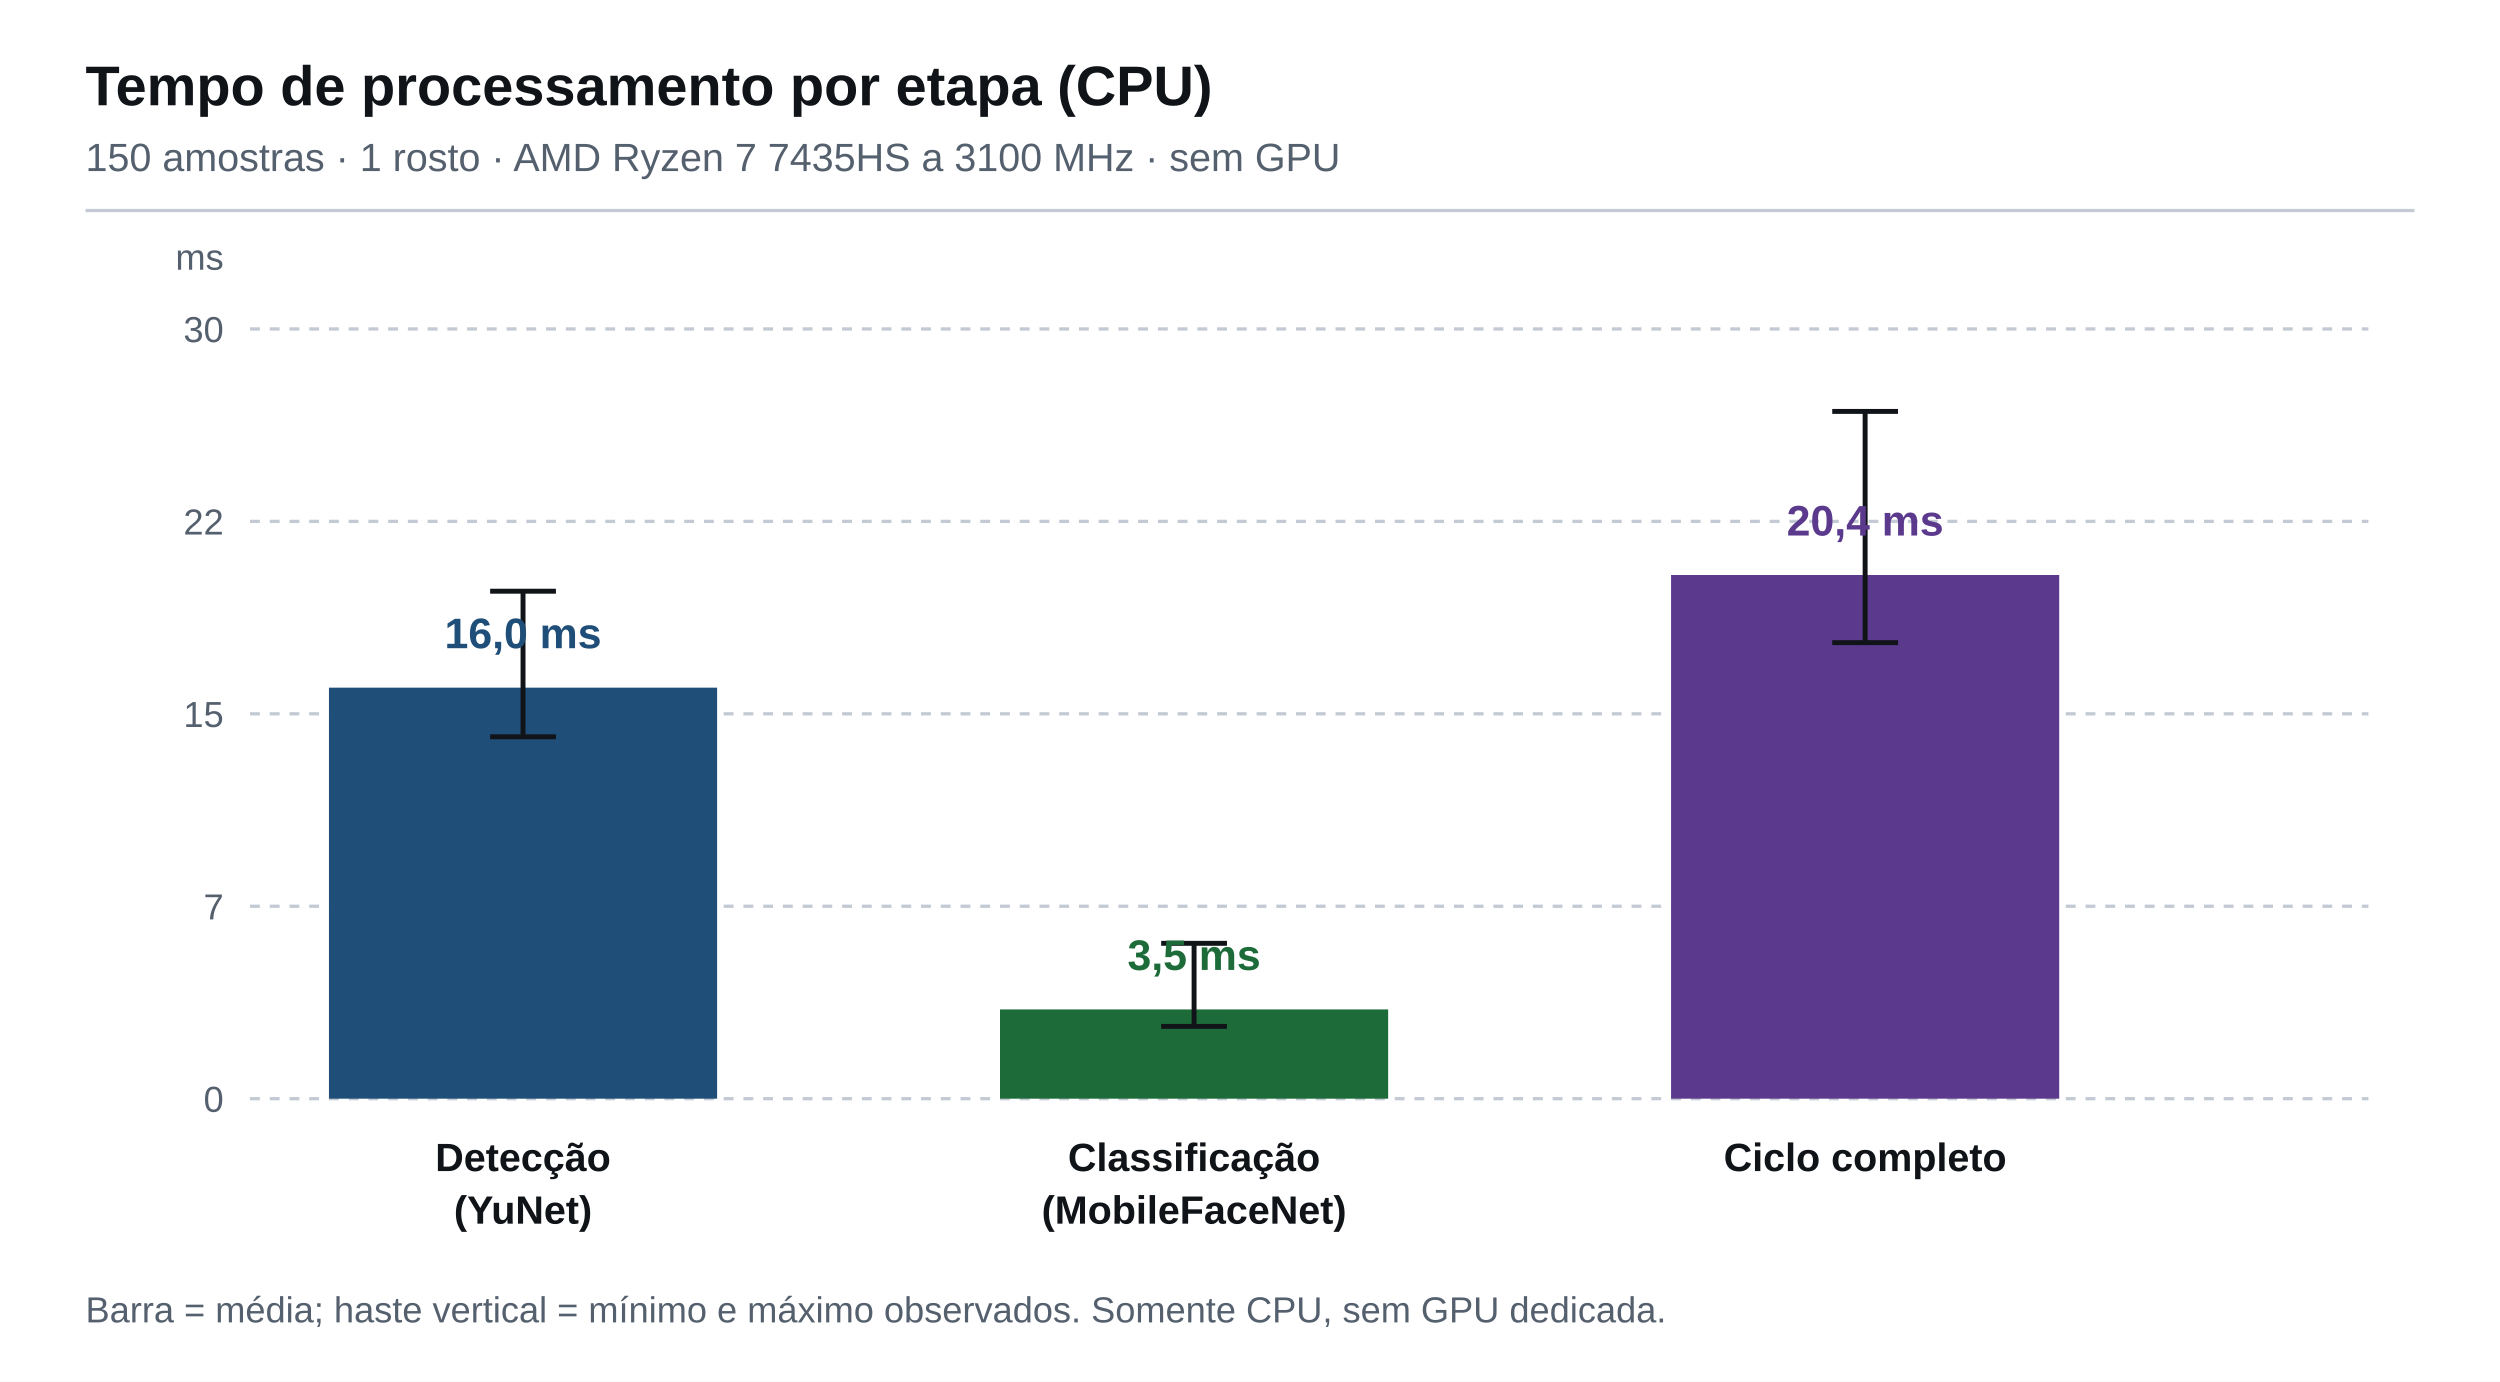
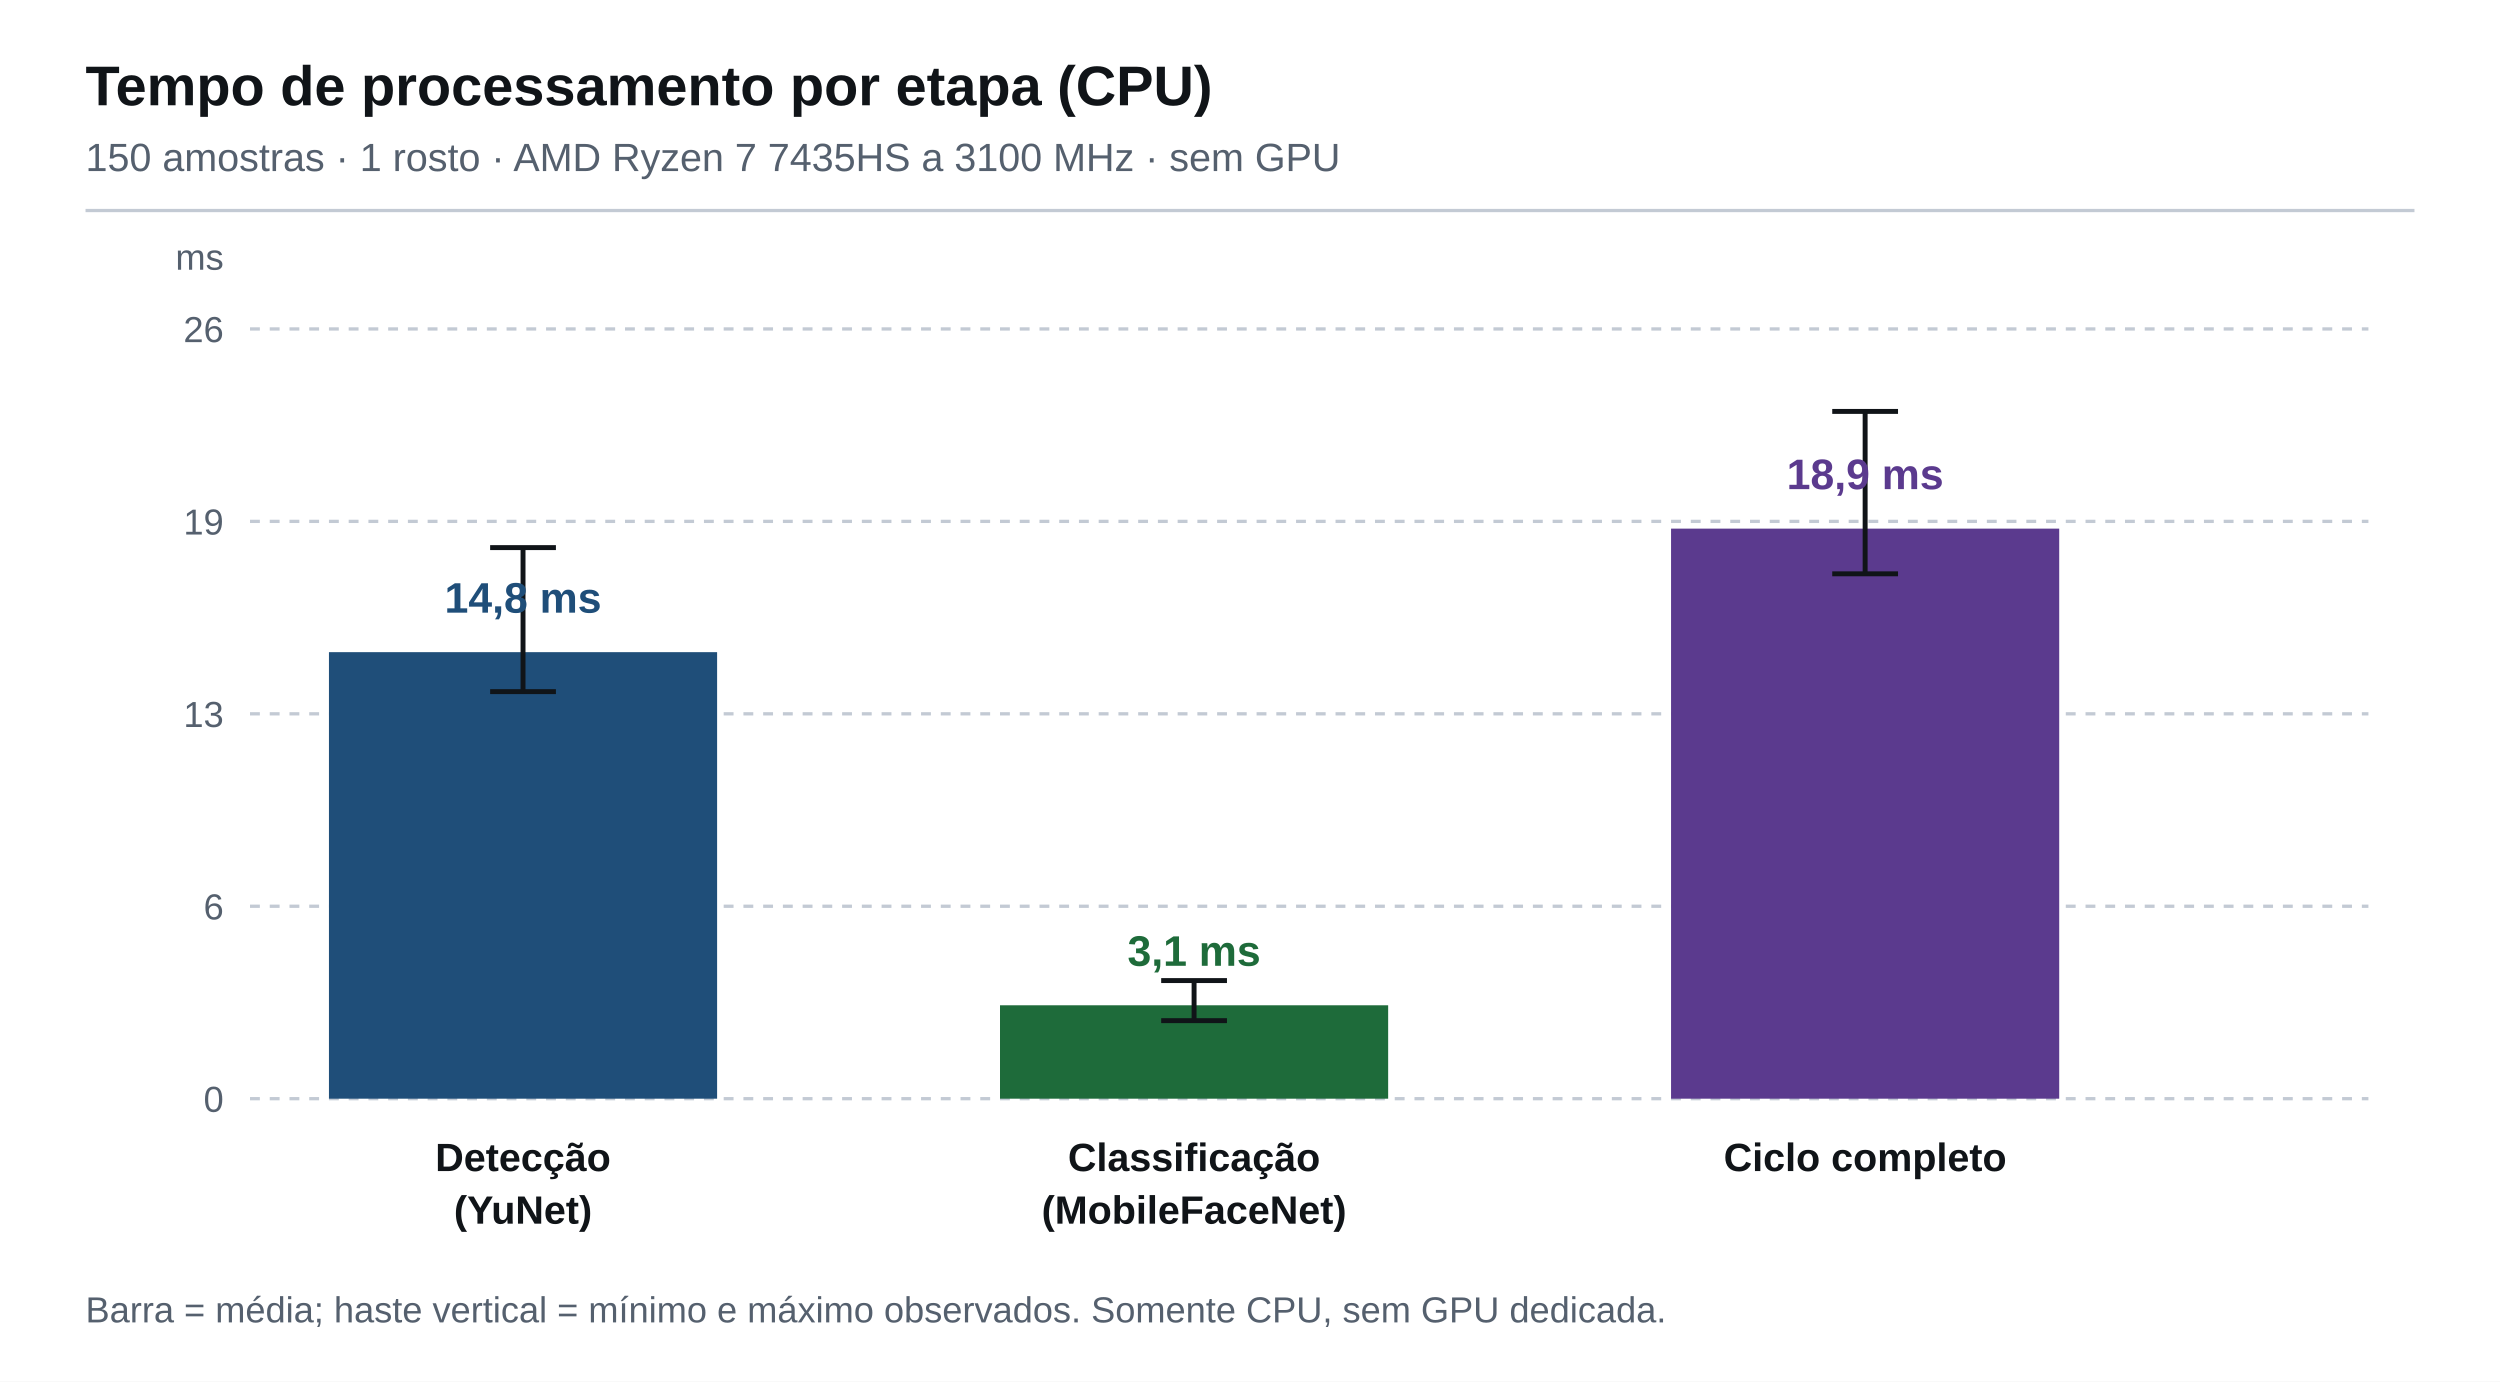
<svg xmlns="http://www.w3.org/2000/svg" width="760" height="420" viewBox="0 0 760 420" font-family="Segoe UI, Calibri, Arial, sans-serif">
  <rect width="760" height="420" fill="#ffffff" />
  <text x="26" y="32" font-size="17" fill="#101418" font-weight="700" text-anchor="start">Tempo de processamento por etapa (CPU)</text>
  <text x="26" y="52" font-size="12" fill="#55606e" font-weight="400" text-anchor="start">150 amostras · 1 rosto · AMD Ryzen 7 7435HS a 3100 MHz · sem GPU</text>
  <line x1="26" y1="64" x2="734" y2="64" stroke="#c3cad4" />
  <line x1="76" y1="334.0" x2="720" y2="334.0" stroke="#c3cad4" stroke-dasharray="3 3" />
  <text x="68" y="338.0" font-size="11" fill="#55606e" font-weight="400" text-anchor="end">0</text>
  <line x1="76" y1="275.5" x2="720" y2="275.5" stroke="#c3cad4" stroke-dasharray="3 3" />
-   <text x="68" y="279.5" font-size="11" fill="#55606e" font-weight="400" text-anchor="end">7</text>
+   <text x="68" y="279.5" font-size="11" fill="#55606e" font-weight="400" text-anchor="end">6</text>
  <line x1="76" y1="217.0" x2="720" y2="217.0" stroke="#c3cad4" stroke-dasharray="3 3" />
-   <text x="68" y="221.0" font-size="11" fill="#55606e" font-weight="400" text-anchor="end">15</text>
+   <text x="68" y="221.0" font-size="11" fill="#55606e" font-weight="400" text-anchor="end">13</text>
  <line x1="76" y1="158.5" x2="720" y2="158.5" stroke="#c3cad4" stroke-dasharray="3 3" />
-   <text x="68" y="162.5" font-size="11" fill="#55606e" font-weight="400" text-anchor="end">22</text>
+   <text x="68" y="162.5" font-size="11" fill="#55606e" font-weight="400" text-anchor="end">19</text>
  <line x1="76" y1="100.0" x2="720" y2="100.0" stroke="#c3cad4" stroke-dasharray="3 3" />
-   <text x="68" y="104.0" font-size="11" fill="#55606e" font-weight="400" text-anchor="end">30</text>
+   <text x="68" y="104.0" font-size="11" fill="#55606e" font-weight="400" text-anchor="end">26</text>
  <text x="68" y="82" font-size="11" fill="#55606e" font-weight="400" text-anchor="end">ms</text>
-   <rect x="100" y="209.049" width="118" height="124.951" fill="#1f4e79" stroke="none" />
-   <line x1="159.0" y1="179.728" x2="159.0" y2="223.984" stroke="#101418" stroke-width="1.5" />
-   <line x1="149.0" y1="223.984" x2="169.0" y2="223.984" stroke="#101418" stroke-width="1.5" />
-   <line x1="149.0" y1="179.728" x2="169.0" y2="179.728" stroke="#101418" stroke-width="1.5" />
-   <text x="159.0" y="197.049" font-size="13" fill="#1f4e79" font-weight="700" text-anchor="middle">16,0 ms</text>
+   <rect x="100" y="198.256" width="118" height="135.744" fill="#1f4e79" stroke="none" />
+   <line x1="159.0" y1="166.472" x2="159.0" y2="210.255" stroke="#101418" stroke-width="1.5" />
+   <line x1="149.0" y1="210.255" x2="169.0" y2="210.255" stroke="#101418" stroke-width="1.5" />
+   <line x1="149.0" y1="166.472" x2="169.0" y2="166.472" stroke="#101418" stroke-width="1.5" />
+   <text x="159.0" y="186.256" font-size="13" fill="#1f4e79" font-weight="700" text-anchor="middle">14,8 ms</text>
  <text x="159.0" y="356" font-size="12" fill="#101418" font-weight="600" text-anchor="middle">Detecção</text>
  <text x="159.0" y="372" font-size="12" fill="#101418" font-weight="600" text-anchor="middle">(YuNet)</text>
-   <rect x="304" y="306.867" width="118" height="27.133" fill="#1e6b3a" stroke="none" />
-   <line x1="363.0" y1="286.772" x2="363.0" y2="312.028" stroke="#101418" stroke-width="1.5" />
-   <line x1="353.0" y1="312.028" x2="373.0" y2="312.028" stroke="#101418" stroke-width="1.5" />
-   <line x1="353.0" y1="286.772" x2="373.0" y2="286.772" stroke="#101418" stroke-width="1.5" />
-   <text x="363.0" y="294.867" font-size="13" fill="#1e6b3a" font-weight="700" text-anchor="middle">3,5 ms</text>
+   <rect x="304" y="305.605" width="118" height="28.395" fill="#1e6b3a" stroke="none" />
+   <line x1="363.0" y1="298.095" x2="363.0" y2="310.277" stroke="#101418" stroke-width="1.5" />
+   <line x1="353.0" y1="310.277" x2="373.0" y2="310.277" stroke="#101418" stroke-width="1.5" />
+   <line x1="353.0" y1="298.095" x2="373.0" y2="298.095" stroke="#101418" stroke-width="1.5" />
+   <text x="363.0" y="293.605" font-size="13" fill="#1e6b3a" font-weight="700" text-anchor="middle">3,1 ms</text>
  <text x="363.0" y="356" font-size="12" fill="#101418" font-weight="600" text-anchor="middle">Classificação</text>
  <text x="363.0" y="372" font-size="12" fill="#101418" font-weight="600" text-anchor="middle">(MobileFaceNet)</text>
-   <rect x="508" y="174.801" width="118" height="159.199" fill="#5b3a8e" stroke="none" />
-   <line x1="567.0" y1="125.071" x2="567.0" y2="195.366" stroke="#101418" stroke-width="1.5" />
-   <line x1="557.0" y1="195.366" x2="577.0" y2="195.366" stroke="#101418" stroke-width="1.5" />
+   <rect x="508" y="160.702" width="118" height="173.298" fill="#5b3a8e" stroke="none" />
+   <line x1="567.0" y1="125.071" x2="567.0" y2="174.441" stroke="#101418" stroke-width="1.5" />
+   <line x1="557.0" y1="174.441" x2="577.0" y2="174.441" stroke="#101418" stroke-width="1.5" />
  <line x1="557.0" y1="125.071" x2="577.0" y2="125.071" stroke="#101418" stroke-width="1.5" />
-   <text x="567.0" y="162.801" font-size="13" fill="#5b3a8e" font-weight="700" text-anchor="middle">20,4 ms</text>
+   <text x="567.0" y="148.702" font-size="13" fill="#5b3a8e" font-weight="700" text-anchor="middle">18,9 ms</text>
  <text x="567.0" y="356" font-size="12" fill="#101418" font-weight="600" text-anchor="middle">Ciclo completo</text>
  <text x="26" y="402" font-size="11" fill="#55606e" font-weight="400" text-anchor="start">Barra = média; haste vertical = mínimo e máximo observados. Somente CPU, sem GPU dedicada.</text>
</svg>
